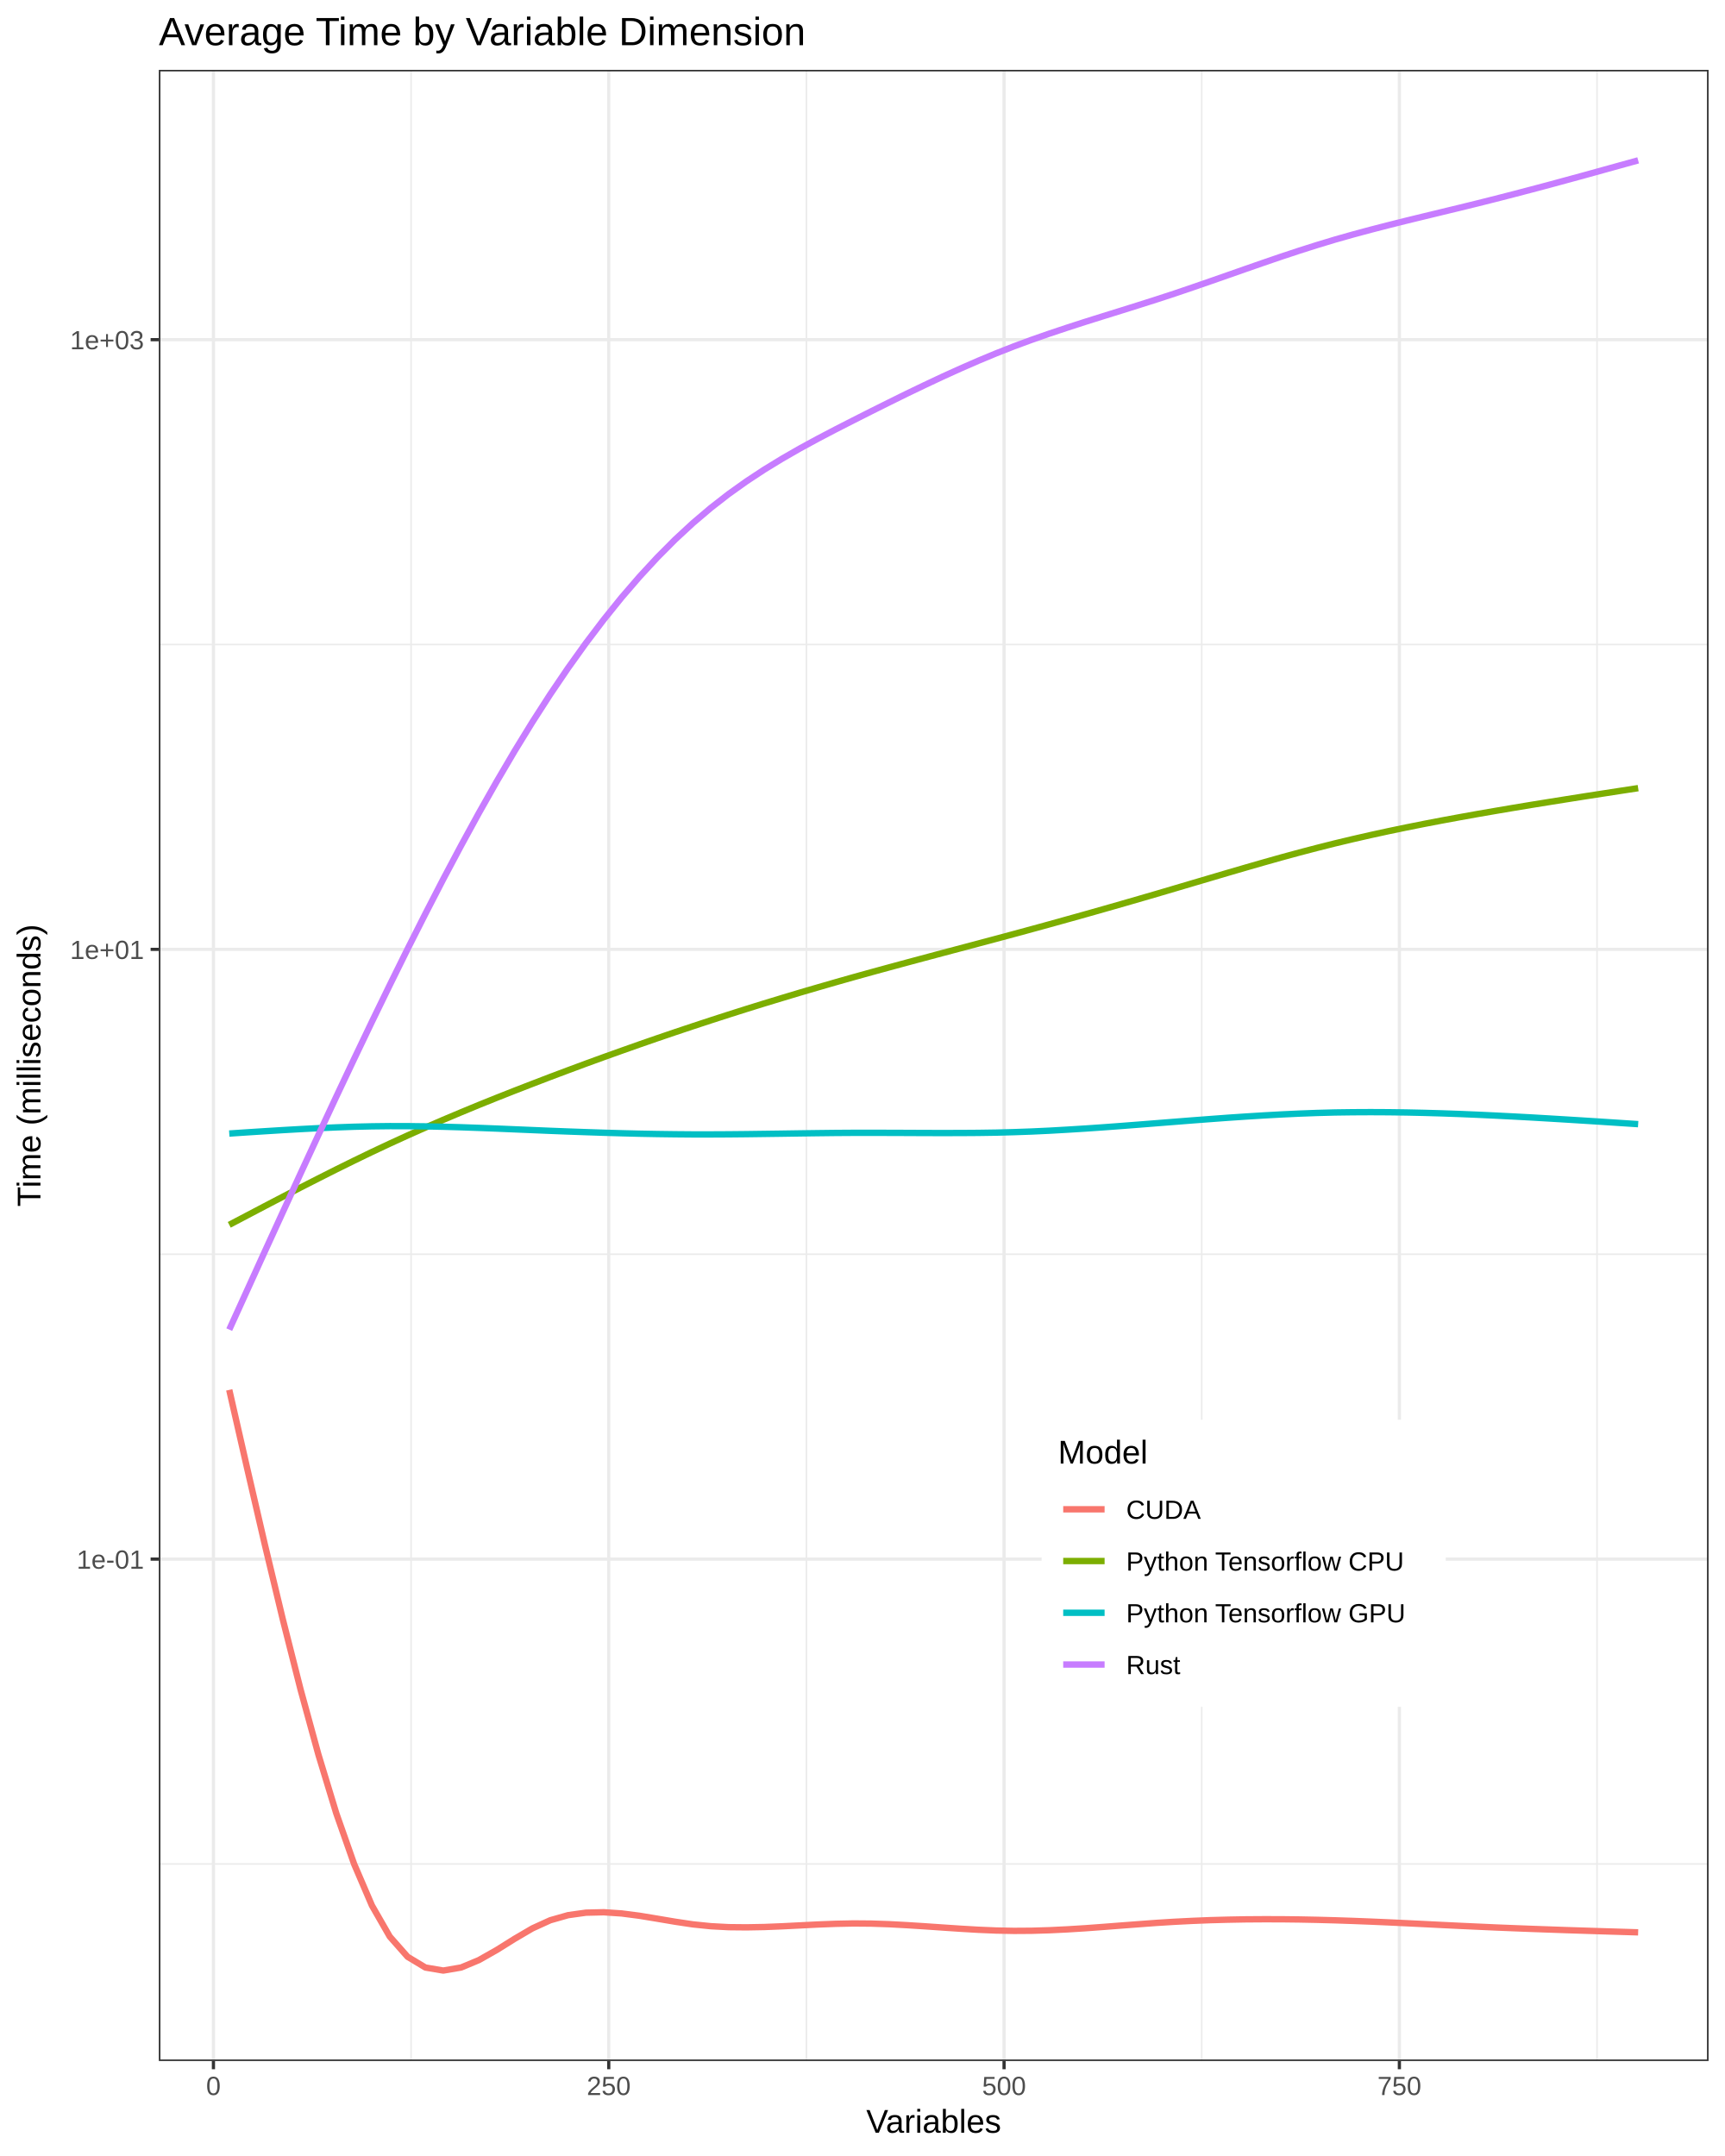
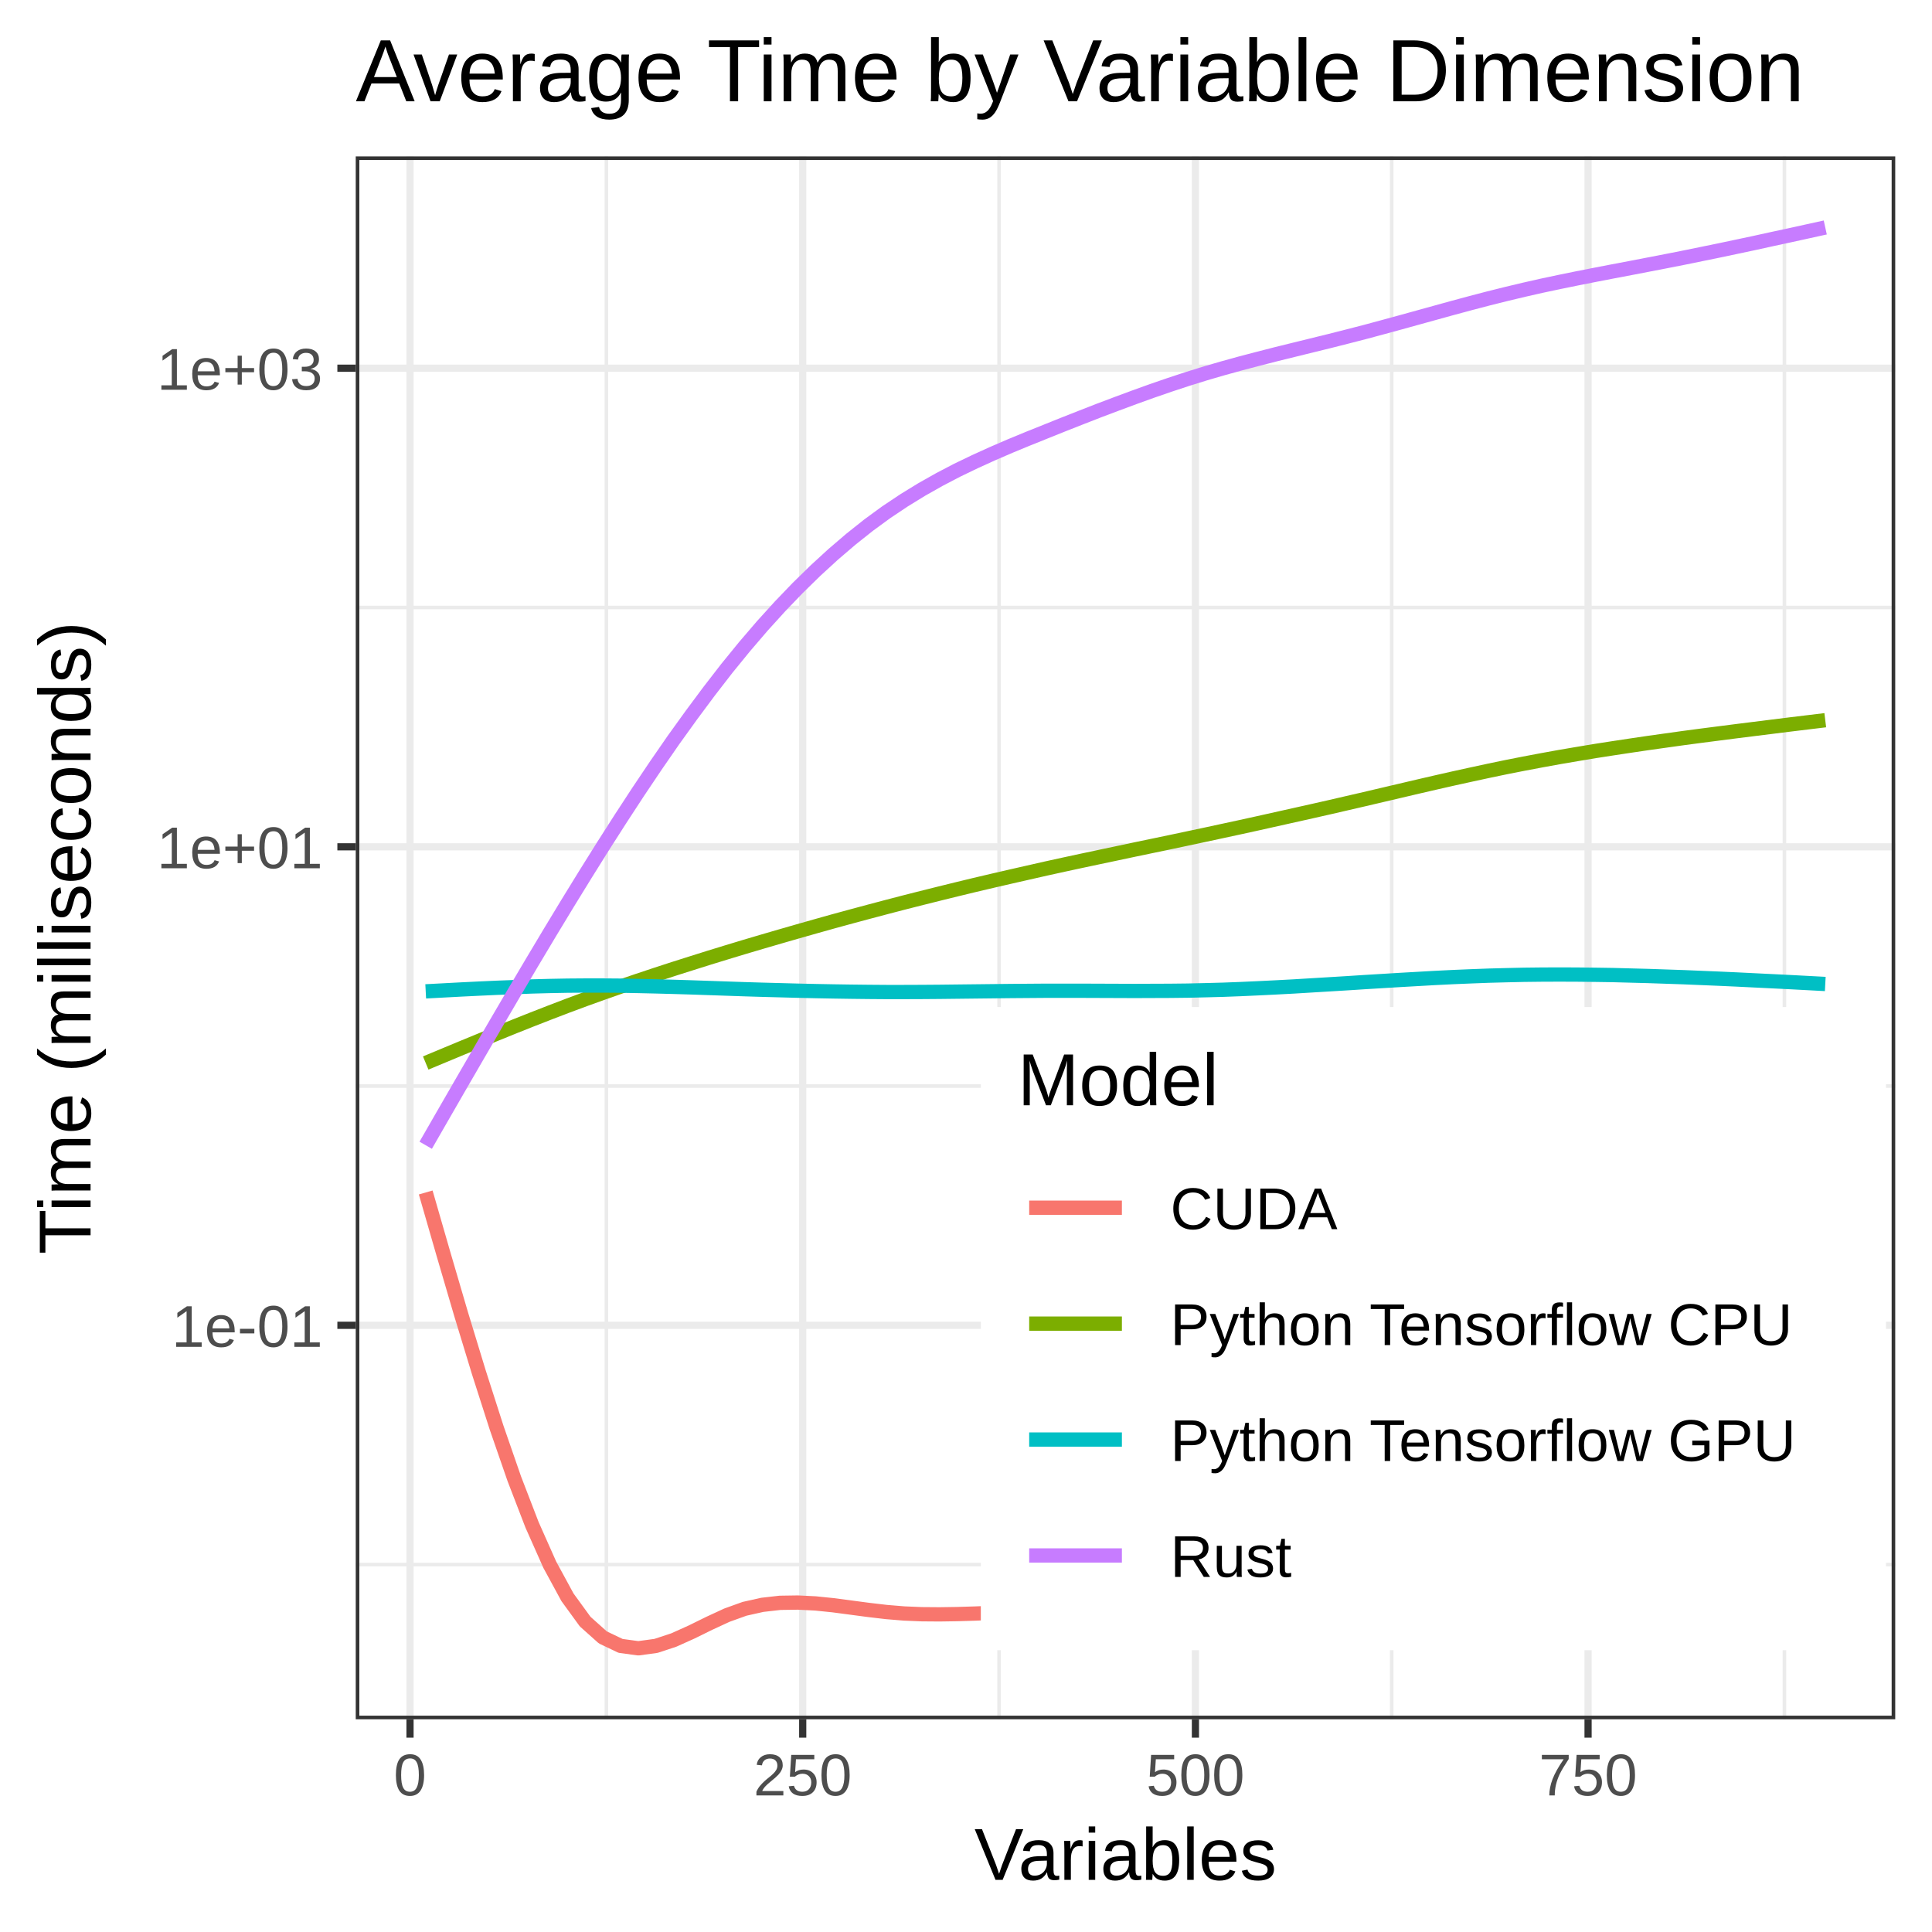
- <svg xmlns="http://www.w3.org/2000/svg" class="svglite" width="576.00pt" height="720.00pt" viewBox="0 0 576.00 720.00">
+ <svg xmlns="http://www.w3.org/2000/svg" class="svglite" width="288.00pt" height="288.00pt" viewBox="0 0 288.00 288.00">
  <defs>
    <style type="text/css">
    .svglite line, .svglite polyline, .svglite polygon, .svglite path, .svglite rect, .svglite circle {
      fill: none;
      stroke: #000000;
      stroke-linecap: round;
      stroke-linejoin: round;
      stroke-miterlimit: 10.00;
    }
    .svglite text {
      white-space: pre;
    }
  </style>
  </defs>
  <rect width="100%" height="100%" style="stroke: none; fill: #FFFFFF;" />
  <defs>
-     <clipPath id="cpMC4wMHw1NzYuMDB8MC4wMHw3MjAuMDA=">
-       <rect x="0.00" y="0.00" width="576.00" height="720.00" />
+     <clipPath id="cpMC4wMHwyODguMDB8MC4wMHwyODguMDA=">
+       <rect x="0.00" y="0.00" width="288.00" height="288.00" />
    </clipPath>
  </defs>
-   <g clip-path="url(#cpMC4wMHw1NzYuMDB8MC4wMHw3MjAuMDA=)">
-     <rect x="-0" y="0.00" width="576.00" height="720.00" style="stroke-width: 1.07; stroke: #FFFFFF; fill: #FFFFFF;" />
+   <g clip-path="url(#cpMC4wMHwyODguMDB8MC4wMHwyODguMDA=)">
+     <rect x="0.00" y="0.00" width="288.00" height="288.00" style="stroke-width: 1.07; stroke: #FFFFFF; fill: #FFFFFF;" />
  </g>
  <defs>
-     <clipPath id="cpNTMuMDN8NTcwLjUyfDIzLjMyfDY4OC4yOQ==">
-       <rect x="53.03" y="23.32" width="517.49" height="664.97" />
+     <clipPath id="cpNTMuMDN8MjgyLjUyfDIzLjMyfDI1Ni4yOQ==">
+       <rect x="53.03" y="23.32" width="229.49" height="232.97" />
    </clipPath>
  </defs>
-   <g clip-path="url(#cpNTMuMDN8NTcwLjUyfDIzLjMyfDY4OC4yOQ==)">
-     <rect x="53.03" y="23.32" width="517.49" height="664.97" style="stroke-width: 1.07; stroke: none; fill: #FFFFFF;" />
-     <polyline points="53.03,622.47 570.52,622.47 " style="stroke-width: 0.53; stroke: #EBEBEB; stroke-linecap: butt;" />
-     <polyline points="53.03,418.85 570.52,418.85 " style="stroke-width: 0.53; stroke: #EBEBEB; stroke-linecap: butt;" />
-     <polyline points="53.03,215.24 570.52,215.24 " style="stroke-width: 0.53; stroke: #EBEBEB; stroke-linecap: butt;" />
-     <polyline points="137.27,688.29 137.27,23.32 " style="stroke-width: 0.53; stroke: #EBEBEB; stroke-linecap: butt;" />
-     <polyline points="269.27,688.29 269.27,23.32 " style="stroke-width: 0.53; stroke: #EBEBEB; stroke-linecap: butt;" />
-     <polyline points="401.27,688.29 401.27,23.32 " style="stroke-width: 0.53; stroke: #EBEBEB; stroke-linecap: butt;" />
-     <polyline points="533.27,688.29 533.27,23.32 " style="stroke-width: 0.53; stroke: #EBEBEB; stroke-linecap: butt;" />
-     <polyline points="53.03,520.66 570.52,520.66 " style="stroke-width: 1.07; stroke: #EBEBEB; stroke-linecap: butt;" />
-     <polyline points="53.03,317.04 570.52,317.04 " style="stroke-width: 1.07; stroke: #EBEBEB; stroke-linecap: butt;" />
-     <polyline points="53.03,113.43 570.52,113.43 " style="stroke-width: 1.07; stroke: #EBEBEB; stroke-linecap: butt;" />
-     <polyline points="71.27,688.29 71.27,23.32 " style="stroke-width: 1.07; stroke: #EBEBEB; stroke-linecap: butt;" />
-     <polyline points="203.27,688.29 203.27,23.32 " style="stroke-width: 1.07; stroke: #EBEBEB; stroke-linecap: butt;" />
-     <polyline points="335.27,688.29 335.27,23.32 " style="stroke-width: 1.07; stroke: #EBEBEB; stroke-linecap: butt;" />
-     <polyline points="467.27,688.29 467.27,23.32 " style="stroke-width: 1.07; stroke: #EBEBEB; stroke-linecap: butt;" />
-     <polyline points="76.55,464.15 82.51,490.26 88.46,515.94 94.42,540.75 100.37,564.24 106.33,585.99 112.28,605.54 118.24,622.48 124.19,636.35 130.15,646.73 136.10,653.47 142.06,657.06 148.01,658.07 153.97,657.05 159.92,654.57 165.88,651.19 171.83,647.47 177.79,643.98 183.74,641.27 189.70,639.57 195.65,638.74 201.61,638.60 207.56,639.00 213.52,639.77 219.47,640.75 225.43,641.76 231.38,642.65 237.34,643.26 243.29,643.58 249.25,643.64 255.20,643.53 261.16,643.29 267.11,642.99 273.07,642.69 279.02,642.46 284.98,642.34 290.93,642.39 296.89,642.59 302.84,642.91 308.80,643.29 314.75,643.70 320.71,644.10 326.66,644.45 332.62,644.70 338.57,644.82 344.53,644.78 350.48,644.60 356.44,644.31 362.39,643.94 368.35,643.50 374.30,643.04 380.26,642.59 386.21,642.15 392.17,641.78 398.12,641.48 404.08,641.24 410.03,641.08 415.99,640.97 421.94,640.93 427.90,640.94 433.85,641.01 439.81,641.13 445.76,641.29 451.72,641.49 457.67,641.72 463.63,641.98 469.58,642.26 475.54,642.55 481.49,642.85 487.45,643.14 493.40,643.41 499.36,643.68 505.31,643.92 511.27,644.15 517.22,644.36 523.18,644.57 529.13,644.76 535.09,644.95 541.04,645.13 547.00,645.31 " style="stroke-width: 2.13; stroke: #F8766D; stroke-linecap: butt;" />
-     <polyline points="76.55,409.03 82.51,405.90 88.46,402.77 94.42,399.66 100.37,396.57 106.33,393.53 112.28,390.53 118.24,387.59 124.19,384.71 130.15,381.91 136.10,379.19 142.06,376.54 148.01,373.96 153.97,371.45 159.92,368.99 165.88,366.59 171.83,364.24 177.79,361.93 183.74,359.65 189.70,357.41 195.65,355.20 201.61,353.03 207.56,350.90 213.52,348.79 219.47,346.73 225.43,344.70 231.38,342.71 237.34,340.75 243.29,338.83 249.25,336.94 255.20,335.09 261.16,333.28 267.11,331.49 273.07,329.75 279.02,328.03 284.98,326.34 290.93,324.69 296.89,323.06 302.84,321.45 308.80,319.85 314.75,318.26 320.71,316.68 326.66,315.10 332.62,313.51 338.57,311.91 344.53,310.29 350.48,308.66 356.44,307.00 362.39,305.34 368.35,303.65 374.30,301.95 380.26,300.23 386.21,298.50 392.17,296.74 398.12,294.98 404.08,293.22 410.03,291.46 415.99,289.72 421.94,288.01 427.90,286.33 433.85,284.71 439.81,283.15 445.76,281.65 451.72,280.23 457.67,278.87 463.63,277.57 469.58,276.33 475.54,275.14 481.49,274.00 487.45,272.90 493.40,271.83 499.36,270.80 505.31,269.79 511.27,268.80 517.22,267.84 523.18,266.89 529.13,265.95 535.09,265.03 541.04,264.11 547.00,263.20 " style="stroke-width: 2.13; stroke: #7CAE00; stroke-linecap: butt;" />
-     <polyline points="76.55,378.55 82.51,378.15 88.46,377.77 94.42,377.40 100.37,377.06 106.33,376.75 112.28,376.49 118.24,376.28 124.19,376.14 130.15,376.07 136.10,376.08 142.06,376.15 148.01,376.28 153.97,376.45 159.92,376.66 165.88,376.89 171.83,377.14 177.79,377.39 183.74,377.64 189.70,377.87 195.65,378.08 201.61,378.28 207.56,378.45 213.52,378.60 219.47,378.71 225.43,378.79 231.38,378.84 237.34,378.84 243.29,378.81 249.25,378.75 255.20,378.67 261.16,378.59 267.11,378.50 273.07,378.42 279.02,378.35 284.98,378.31 290.93,378.30 296.89,378.32 302.84,378.34 308.80,378.37 314.75,378.38 320.71,378.37 326.66,378.33 332.62,378.24 338.57,378.08 344.53,377.87 350.48,377.59 356.44,377.25 362.39,376.88 368.35,376.47 374.30,376.03 380.26,375.57 386.21,375.10 392.17,374.63 398.12,374.16 404.08,373.71 410.03,373.27 415.99,372.87 421.94,372.50 427.90,372.17 433.85,371.89 439.81,371.67 445.76,371.51 451.72,371.43 457.67,371.40 463.63,371.43 469.58,371.51 475.54,371.64 481.49,371.81 487.45,372.02 493.40,372.27 499.36,372.55 505.31,372.85 511.27,373.17 517.22,373.52 523.18,373.88 529.13,374.25 535.09,374.63 541.04,375.02 547.00,375.41 " style="stroke-width: 2.13; stroke: #00BFC4; stroke-linecap: butt;" />
-     <polyline points="76.55,444.03 82.51,430.93 88.46,417.85 94.42,404.83 100.37,391.87 106.33,379.00 112.28,366.26 118.24,353.65 124.19,341.21 130.15,328.96 136.10,316.91 142.06,305.12 148.01,293.59 153.97,282.37 159.92,271.48 165.88,260.95 171.83,250.82 177.79,241.11 183.74,231.86 189.70,223.07 195.65,214.76 201.61,206.91 207.56,199.53 213.52,192.62 219.47,186.18 225.43,180.19 231.38,174.68 237.34,169.62 243.29,164.99 249.25,160.74 255.20,156.82 261.16,153.18 267.11,149.76 273.07,146.52 279.02,143.40 284.98,140.36 290.93,137.35 296.89,134.38 302.84,131.44 308.80,128.58 314.75,125.78 320.71,123.08 326.66,120.48 332.62,118.00 338.57,115.66 344.53,113.46 350.48,111.38 356.44,109.39 362.39,107.47 368.35,105.60 374.30,103.75 380.26,101.88 386.21,99.99 392.17,98.04 398.12,96.02 404.08,93.96 410.03,91.88 415.99,89.79 421.94,87.72 427.90,85.68 433.85,83.71 439.81,81.82 445.76,80.02 451.72,78.33 457.67,76.73 463.63,75.19 469.58,73.70 475.54,72.25 481.49,70.81 487.45,69.37 493.40,67.91 499.36,66.41 505.31,64.88 511.27,63.32 517.22,61.74 523.18,60.12 529.13,58.50 535.09,56.85 541.04,55.20 547.00,53.55 " style="stroke-width: 2.13; stroke: #C77CFF; stroke-linecap: butt;" />
-     <rect x="53.03" y="23.32" width="517.49" height="664.97" style="stroke-width: 1.07; stroke: #333333;" />
+   <g clip-path="url(#cpNTMuMDN8MjgyLjUyfDIzLjMyfDI1Ni4yOQ==)">
+     <rect x="53.03" y="23.32" width="229.49" height="232.97" style="stroke-width: 1.07; stroke: none; fill: #FFFFFF;" />
+     <polyline points="53.03,233.23 282.52,233.23 " style="stroke-width: 0.53; stroke: #EBEBEB; stroke-linecap: butt;" />
+     <polyline points="53.03,161.90 282.52,161.90 " style="stroke-width: 0.53; stroke: #EBEBEB; stroke-linecap: butt;" />
+     <polyline points="53.03,90.56 282.52,90.56 " style="stroke-width: 0.53; stroke: #EBEBEB; stroke-linecap: butt;" />
+     <polyline points="90.39,256.29 90.39,23.32 " style="stroke-width: 0.53; stroke: #EBEBEB; stroke-linecap: butt;" />
+     <polyline points="148.93,256.29 148.93,23.32 " style="stroke-width: 0.53; stroke: #EBEBEB; stroke-linecap: butt;" />
+     <polyline points="207.46,256.29 207.46,23.32 " style="stroke-width: 0.53; stroke: #EBEBEB; stroke-linecap: butt;" />
+     <polyline points="266.00,256.29 266.00,23.32 " style="stroke-width: 0.53; stroke: #EBEBEB; stroke-linecap: butt;" />
+     <polyline points="53.03,197.56 282.52,197.56 " style="stroke-width: 1.07; stroke: #EBEBEB; stroke-linecap: butt;" />
+     <polyline points="53.03,126.23 282.52,126.23 " style="stroke-width: 1.07; stroke: #EBEBEB; stroke-linecap: butt;" />
+     <polyline points="53.03,54.89 282.52,54.89 " style="stroke-width: 1.07; stroke: #EBEBEB; stroke-linecap: butt;" />
+     <polyline points="61.12,256.29 61.12,23.32 " style="stroke-width: 1.07; stroke: #EBEBEB; stroke-linecap: butt;" />
+     <polyline points="119.66,256.29 119.66,23.32 " style="stroke-width: 1.07; stroke: #EBEBEB; stroke-linecap: butt;" />
+     <polyline points="178.20,256.29 178.20,23.32 " style="stroke-width: 1.07; stroke: #EBEBEB; stroke-linecap: butt;" />
+     <polyline points="236.73,256.29 236.73,23.32 " style="stroke-width: 1.07; stroke: #EBEBEB; stroke-linecap: butt;" />
+     <polyline points="63.46,177.76 66.10,186.91 68.74,195.91 71.39,204.60 74.03,212.83 76.67,220.45 79.31,227.30 81.95,233.24 84.59,238.10 87.23,241.73 89.87,244.09 92.51,245.35 95.15,245.71 97.79,245.35 100.43,244.48 103.08,243.29 105.72,241.99 108.36,240.77 111.00,239.82 113.64,239.23 116.28,238.93 118.92,238.89 121.56,239.02 124.20,239.29 126.84,239.64 129.48,239.99 132.12,240.30 134.77,240.52 137.41,240.63 140.05,240.65 142.69,240.61 145.33,240.53 147.97,240.42 150.61,240.32 153.25,240.24 155.89,240.19 158.53,240.21 161.17,240.28 163.81,240.39 166.46,240.53 169.10,240.67 171.74,240.81 174.38,240.93 177.02,241.02 179.66,241.06 182.30,241.05 184.94,240.99 187.58,240.89 190.22,240.75 192.86,240.60 195.50,240.44 198.15,240.28 200.79,240.13 203.43,240.00 206.07,239.89 208.71,239.81 211.35,239.75 213.99,239.72 216.63,239.70 219.27,239.71 221.91,239.73 224.55,239.77 227.19,239.83 229.84,239.90 232.48,239.98 235.12,240.07 237.76,240.17 240.40,240.27 243.04,240.37 245.68,240.47 248.32,240.57 250.96,240.66 253.60,240.75 256.24,240.83 258.89,240.90 261.53,240.97 264.17,241.04 266.81,241.11 269.45,241.17 272.09,241.24 " style="stroke-width: 2.13; stroke: #F8766D; stroke-linecap: butt;" />
+     <polyline points="63.46,158.46 66.10,157.36 68.74,156.26 71.39,155.17 74.03,154.09 76.67,153.02 79.31,151.97 81.95,150.94 84.59,149.93 87.23,148.95 89.87,148.00 92.51,147.07 95.15,146.17 97.79,145.29 100.43,144.43 103.08,143.59 105.72,142.76 108.36,141.95 111.00,141.15 113.64,140.37 116.28,139.60 118.92,138.84 121.56,138.09 124.20,137.35 126.84,136.63 129.48,135.92 132.12,135.22 134.77,134.53 137.41,133.86 140.05,133.20 142.69,132.55 145.33,131.91 147.97,131.29 150.61,130.68 153.25,130.08 155.89,129.48 158.53,128.90 161.17,128.33 163.81,127.77 166.46,127.21 169.10,126.65 171.74,126.10 174.38,125.55 177.02,124.99 179.66,124.43 182.30,123.86 184.94,123.29 187.58,122.71 190.22,122.12 192.86,121.53 195.50,120.94 198.15,120.34 200.79,119.73 203.43,119.12 206.07,118.50 208.71,117.88 211.35,117.26 213.99,116.65 216.63,116.05 219.27,115.47 221.91,114.90 224.55,114.35 227.19,113.83 229.84,113.33 232.48,112.85 235.12,112.40 237.76,111.96 240.40,111.55 243.04,111.15 245.68,110.76 248.32,110.39 250.96,110.02 253.60,109.67 256.24,109.33 258.89,108.99 261.53,108.66 264.17,108.33 266.81,108.00 269.45,107.68 272.09,107.36 " style="stroke-width: 2.13; stroke: #7CAE00; stroke-linecap: butt;" />
+     <polyline points="63.46,147.78 66.10,147.64 68.74,147.50 71.39,147.37 74.03,147.25 76.67,147.15 79.31,147.05 81.95,146.98 84.59,146.93 87.23,146.91 89.87,146.91 92.51,146.93 95.15,146.98 97.79,147.04 100.43,147.11 103.08,147.19 105.72,147.28 108.36,147.37 111.00,147.46 113.64,147.54 116.28,147.61 118.92,147.68 121.56,147.74 124.20,147.79 126.84,147.83 129.48,147.86 132.12,147.88 134.77,147.88 137.41,147.87 140.05,147.85 142.69,147.82 145.33,147.79 147.97,147.76 150.61,147.73 153.25,147.71 155.89,147.69 158.53,147.69 161.17,147.69 163.81,147.70 166.46,147.71 169.10,147.72 171.74,147.71 174.38,147.70 177.02,147.67 179.66,147.61 182.30,147.54 184.94,147.44 187.58,147.32 190.22,147.19 192.86,147.05 195.50,146.89 198.15,146.73 200.79,146.57 203.43,146.40 206.07,146.24 208.71,146.08 211.35,145.93 213.99,145.78 216.63,145.65 219.27,145.54 221.91,145.44 224.55,145.37 227.19,145.31 229.84,145.28 232.48,145.27 235.12,145.28 237.76,145.31 240.40,145.35 243.04,145.42 245.68,145.49 248.32,145.58 250.96,145.67 253.60,145.78 256.24,145.89 258.89,146.01 261.53,146.14 264.17,146.27 266.81,146.40 269.45,146.54 272.09,146.68 " style="stroke-width: 2.13; stroke: #00BFC4; stroke-linecap: butt;" />
+     <polyline points="63.46,170.72 66.10,166.13 68.74,161.55 71.39,156.98 74.03,152.44 76.67,147.93 79.31,143.47 81.95,139.05 84.59,134.69 87.23,130.40 89.87,126.18 92.51,122.05 95.15,118.01 97.79,114.08 100.43,110.26 103.08,106.58 105.72,103.03 108.36,99.62 111.00,96.38 113.64,93.30 116.28,90.39 118.92,87.64 121.56,85.06 124.20,82.64 126.84,80.38 129.48,78.28 132.12,76.35 134.77,74.58 137.41,72.96 140.05,71.47 142.69,70.09 145.33,68.82 147.97,67.62 150.61,66.48 153.25,65.39 155.89,64.33 158.53,63.27 161.17,62.23 163.81,61.20 166.46,60.20 169.10,59.22 171.74,58.27 174.38,57.36 177.02,56.49 179.66,55.67 182.30,54.90 184.94,54.17 187.58,53.48 190.22,52.80 192.86,52.15 195.50,51.50 198.15,50.85 200.79,50.18 203.43,49.50 206.07,48.79 208.71,48.07 211.35,47.34 213.99,46.61 216.63,45.88 219.27,45.17 221.91,44.48 224.55,43.82 227.19,43.19 229.84,42.59 232.48,42.03 235.12,41.49 237.76,40.97 240.40,40.46 243.04,39.96 245.68,39.45 248.32,38.94 250.96,38.42 253.60,37.88 256.24,37.34 258.89,36.78 261.53,36.22 264.17,35.64 266.81,35.07 269.45,34.49 272.09,33.91 " style="stroke-width: 2.13; stroke: #C77CFF; stroke-linecap: butt;" />
+     <rect x="53.03" y="23.32" width="229.49" height="232.97" style="stroke-width: 1.07; stroke: #333333;" />
  </g>
-   <g clip-path="url(#cpMC4wMHw1NzYuMDB8MC4wMHw3MjAuMDA=)">
-     <text x="48.10" y="523.87" text-anchor="end" style="font-size: 8.80px;fill: #4D4D4D; font-family: &quot;Arimo&quot;;" textLength="25.37px" lengthAdjust="spacingAndGlyphs">1e-01</text>
-     <text x="48.10" y="320.25" text-anchor="end" style="font-size: 8.80px;fill: #4D4D4D; font-family: &quot;Arimo&quot;;" textLength="29.57px" lengthAdjust="spacingAndGlyphs">1e+01</text>
-     <text x="48.10" y="116.64" text-anchor="end" style="font-size: 8.80px;fill: #4D4D4D; font-family: &quot;Arimo&quot;;" textLength="29.57px" lengthAdjust="spacingAndGlyphs">1e+03</text>
-     <polyline points="50.29,520.66 53.03,520.66 " style="stroke-width: 1.07; stroke: #333333; stroke-linecap: butt;" />
-     <polyline points="50.29,317.04 53.03,317.04 " style="stroke-width: 1.07; stroke: #333333; stroke-linecap: butt;" />
-     <polyline points="50.29,113.43 53.03,113.43 " style="stroke-width: 1.07; stroke: #333333; stroke-linecap: butt;" />
-     <polyline points="71.27,691.03 71.27,688.29 " style="stroke-width: 1.07; stroke: #333333; stroke-linecap: butt;" />
-     <polyline points="203.27,691.03 203.27,688.29 " style="stroke-width: 1.07; stroke: #333333; stroke-linecap: butt;" />
-     <polyline points="335.27,691.03 335.27,688.29 " style="stroke-width: 1.07; stroke: #333333; stroke-linecap: butt;" />
-     <polyline points="467.27,691.03 467.27,688.29 " style="stroke-width: 1.07; stroke: #333333; stroke-linecap: butt;" />
-     <text x="71.27" y="699.64" text-anchor="middle" style="font-size: 8.80px;fill: #4D4D4D; font-family: &quot;Arimo&quot;;" textLength="5.59px" lengthAdjust="spacingAndGlyphs">0</text>
-     <text x="203.27" y="699.64" text-anchor="middle" style="font-size: 8.80px;fill: #4D4D4D; font-family: &quot;Arimo&quot;;" textLength="16.78px" lengthAdjust="spacingAndGlyphs">250</text>
-     <text x="335.27" y="699.64" text-anchor="middle" style="font-size: 8.80px;fill: #4D4D4D; font-family: &quot;Arimo&quot;;" textLength="16.78px" lengthAdjust="spacingAndGlyphs">500</text>
-     <text x="467.27" y="699.64" text-anchor="middle" style="font-size: 8.80px;fill: #4D4D4D; font-family: &quot;Arimo&quot;;" textLength="16.78px" lengthAdjust="spacingAndGlyphs">750</text>
-     <text x="311.78" y="712.23" text-anchor="middle" style="font-size: 11.00px; font-family: &quot;Arimo&quot;;" textLength="50.27px" lengthAdjust="spacingAndGlyphs">Variables</text>
-     <text transform="translate(13.50,355.81) rotate(-90)" text-anchor="middle" style="font-size: 11.00px; font-family: &quot;Arimo&quot;;" textLength="106.92px" lengthAdjust="spacingAndGlyphs">Time (milliseconds)</text>
-     <rect x="347.81" y="474.12" width="134.93" height="95.87" style="stroke-width: 1.07; stroke: none; fill: #FFFFFF;" />
-     <text x="353.29" y="488.76" style="font-size: 11.00px; font-family: &quot;Arimo&quot;;" textLength="33.03px" lengthAdjust="spacingAndGlyphs">Model</text>
-     <rect x="353.29" y="495.39" width="17.28" height="17.28" style="stroke-width: 1.07; stroke: none; fill: #FFFFFF;" />
-     <line x1="355.02" y1="504.03" x2="368.84" y2="504.03" style="stroke-width: 2.13; stroke: #F8766D; stroke-linecap: butt;" />
-     <rect x="353.29" y="512.67" width="17.28" height="17.28" style="stroke-width: 1.07; stroke: none; fill: #FFFFFF;" />
-     <line x1="355.02" y1="521.31" x2="368.84" y2="521.31" style="stroke-width: 2.13; stroke: #7CAE00; stroke-linecap: butt;" />
-     <rect x="353.29" y="529.95" width="17.28" height="17.28" style="stroke-width: 1.07; stroke: none; fill: #FFFFFF;" />
-     <line x1="355.02" y1="538.59" x2="368.84" y2="538.59" style="stroke-width: 2.13; stroke: #00BFC4; stroke-linecap: butt;" />
-     <rect x="353.29" y="547.23" width="17.28" height="17.28" style="stroke-width: 1.07; stroke: none; fill: #FFFFFF;" />
-     <line x1="355.02" y1="555.87" x2="368.84" y2="555.87" style="stroke-width: 2.13; stroke: #C77CFF; stroke-linecap: butt;" />
-     <text x="376.05" y="507.23" style="font-size: 8.80px; font-family: &quot;Arimo&quot;;" textLength="25.22px" lengthAdjust="spacingAndGlyphs">CUDA</text>
-     <text x="376.05" y="524.51" style="font-size: 8.80px; font-family: &quot;Arimo&quot;;" textLength="100.53px" lengthAdjust="spacingAndGlyphs">Python Tensorflow CPU</text>
-     <text x="376.05" y="541.79" style="font-size: 8.80px; font-family: &quot;Arimo&quot;;" textLength="101.21px" lengthAdjust="spacingAndGlyphs">Python Tensorflow GPU</text>
-     <text x="376.05" y="559.07" style="font-size: 8.80px; font-family: &quot;Arimo&quot;;" textLength="19.32px" lengthAdjust="spacingAndGlyphs">Rust</text>
+   <g clip-path="url(#cpMC4wMHwyODguMDB8MC4wMHwyODguMDA=)">
+     <text x="48.10" y="200.77" text-anchor="end" style="font-size: 8.80px;fill: #4D4D4D; font-family: &quot;Arimo&quot;;" textLength="25.37px" lengthAdjust="spacingAndGlyphs">1e-01</text>
+     <text x="48.10" y="129.43" text-anchor="end" style="font-size: 8.80px;fill: #4D4D4D; font-family: &quot;Arimo&quot;;" textLength="29.57px" lengthAdjust="spacingAndGlyphs">1e+01</text>
+     <text x="48.10" y="58.10" text-anchor="end" style="font-size: 8.80px;fill: #4D4D4D; font-family: &quot;Arimo&quot;;" textLength="29.57px" lengthAdjust="spacingAndGlyphs">1e+03</text>
+     <polyline points="50.29,197.56 53.03,197.56 " style="stroke-width: 1.07; stroke: #333333; stroke-linecap: butt;" />
+     <polyline points="50.29,126.23 53.03,126.23 " style="stroke-width: 1.07; stroke: #333333; stroke-linecap: butt;" />
+     <polyline points="50.29,54.89 53.03,54.89 " style="stroke-width: 1.07; stroke: #333333; stroke-linecap: butt;" />
+     <polyline points="61.12,259.03 61.12,256.29 " style="stroke-width: 1.07; stroke: #333333; stroke-linecap: butt;" />
+     <polyline points="119.66,259.03 119.66,256.29 " style="stroke-width: 1.07; stroke: #333333; stroke-linecap: butt;" />
+     <polyline points="178.20,259.03 178.20,256.29 " style="stroke-width: 1.07; stroke: #333333; stroke-linecap: butt;" />
+     <polyline points="236.73,259.03 236.73,256.29 " style="stroke-width: 1.07; stroke: #333333; stroke-linecap: butt;" />
+     <text x="61.12" y="267.64" text-anchor="middle" style="font-size: 8.80px;fill: #4D4D4D; font-family: &quot;Arimo&quot;;" textLength="5.59px" lengthAdjust="spacingAndGlyphs">0</text>
+     <text x="119.66" y="267.64" text-anchor="middle" style="font-size: 8.80px;fill: #4D4D4D; font-family: &quot;Arimo&quot;;" textLength="16.78px" lengthAdjust="spacingAndGlyphs">250</text>
+     <text x="178.20" y="267.64" text-anchor="middle" style="font-size: 8.80px;fill: #4D4D4D; font-family: &quot;Arimo&quot;;" textLength="16.78px" lengthAdjust="spacingAndGlyphs">500</text>
+     <text x="236.73" y="267.64" text-anchor="middle" style="font-size: 8.80px;fill: #4D4D4D; font-family: &quot;Arimo&quot;;" textLength="16.78px" lengthAdjust="spacingAndGlyphs">750</text>
+     <text x="167.78" y="280.23" text-anchor="middle" style="font-size: 11.00px; font-family: &quot;Arimo&quot;;" textLength="50.27px" lengthAdjust="spacingAndGlyphs">Variables</text>
+     <text transform="translate(13.50,139.81) rotate(-90)" text-anchor="middle" style="font-size: 11.00px; font-family: &quot;Arimo&quot;;" textLength="106.92px" lengthAdjust="spacingAndGlyphs">Time (milliseconds)</text>
+     <rect x="146.21" y="150.12" width="134.93" height="95.87" style="stroke-width: 1.07; stroke: none; fill: #FFFFFF;" />
+     <text x="151.69" y="164.76" style="font-size: 11.00px; font-family: &quot;Arimo&quot;;" textLength="33.03px" lengthAdjust="spacingAndGlyphs">Model</text>
+     <rect x="151.69" y="171.39" width="17.28" height="17.28" style="stroke-width: 1.07; stroke: none; fill: #FFFFFF;" />
+     <line x1="153.42" y1="180.03" x2="167.24" y2="180.03" style="stroke-width: 2.13; stroke: #F8766D; stroke-linecap: butt;" />
+     <rect x="151.69" y="188.67" width="17.28" height="17.28" style="stroke-width: 1.07; stroke: none; fill: #FFFFFF;" />
+     <line x1="153.42" y1="197.31" x2="167.24" y2="197.31" style="stroke-width: 2.13; stroke: #7CAE00; stroke-linecap: butt;" />
+     <rect x="151.69" y="205.95" width="17.28" height="17.28" style="stroke-width: 1.07; stroke: none; fill: #FFFFFF;" />
+     <line x1="153.42" y1="214.59" x2="167.24" y2="214.59" style="stroke-width: 2.13; stroke: #00BFC4; stroke-linecap: butt;" />
+     <rect x="151.69" y="223.23" width="17.28" height="17.28" style="stroke-width: 1.07; stroke: none; fill: #FFFFFF;" />
+     <line x1="153.42" y1="231.87" x2="167.24" y2="231.87" style="stroke-width: 2.13; stroke: #C77CFF; stroke-linecap: butt;" />
+     <text x="174.45" y="183.23" style="font-size: 8.80px; font-family: &quot;Arimo&quot;;" textLength="25.22px" lengthAdjust="spacingAndGlyphs">CUDA</text>
+     <text x="174.45" y="200.51" style="font-size: 8.80px; font-family: &quot;Arimo&quot;;" textLength="100.53px" lengthAdjust="spacingAndGlyphs">Python Tensorflow CPU</text>
+     <text x="174.45" y="217.79" style="font-size: 8.80px; font-family: &quot;Arimo&quot;;" textLength="101.21px" lengthAdjust="spacingAndGlyphs">Python Tensorflow GPU</text>
+     <text x="174.45" y="235.07" style="font-size: 8.80px; font-family: &quot;Arimo&quot;;" textLength="19.32px" lengthAdjust="spacingAndGlyphs">Rust</text>
    <text x="53.03" y="15.10" style="font-size: 13.20px; font-family: &quot;Arimo&quot;;" textLength="242.91px" lengthAdjust="spacingAndGlyphs">Average Time by Variable Dimension</text>
  </g>
</svg>
